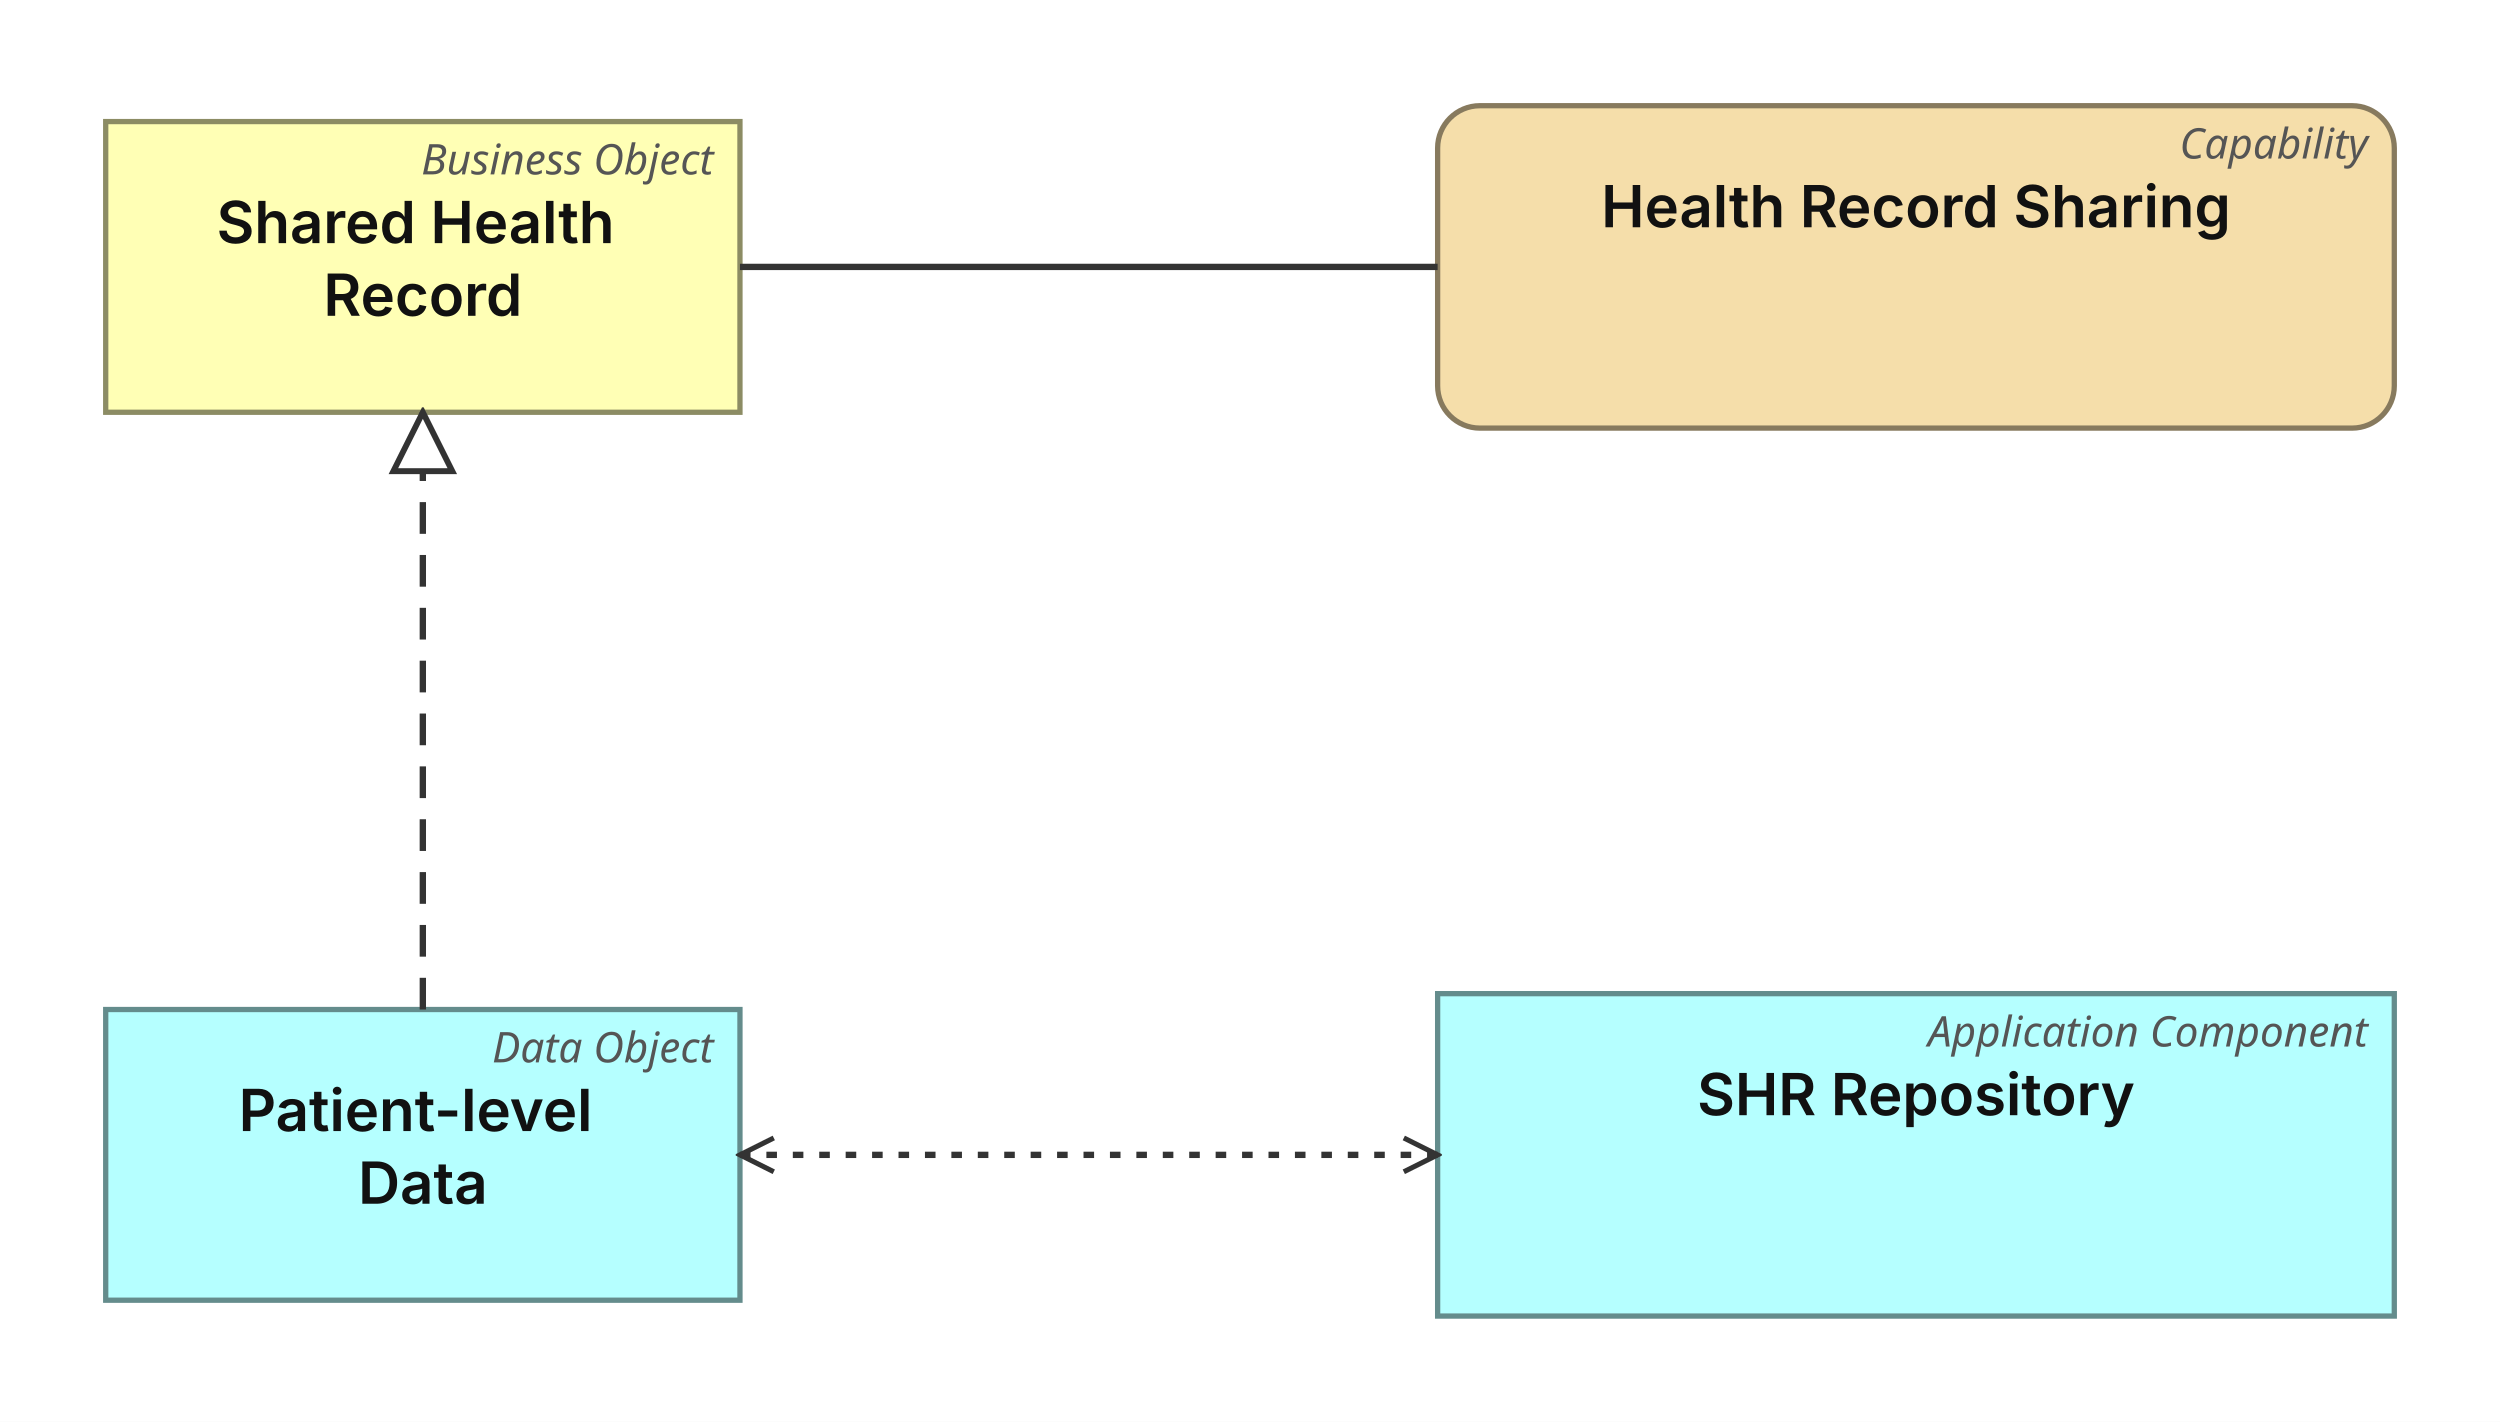
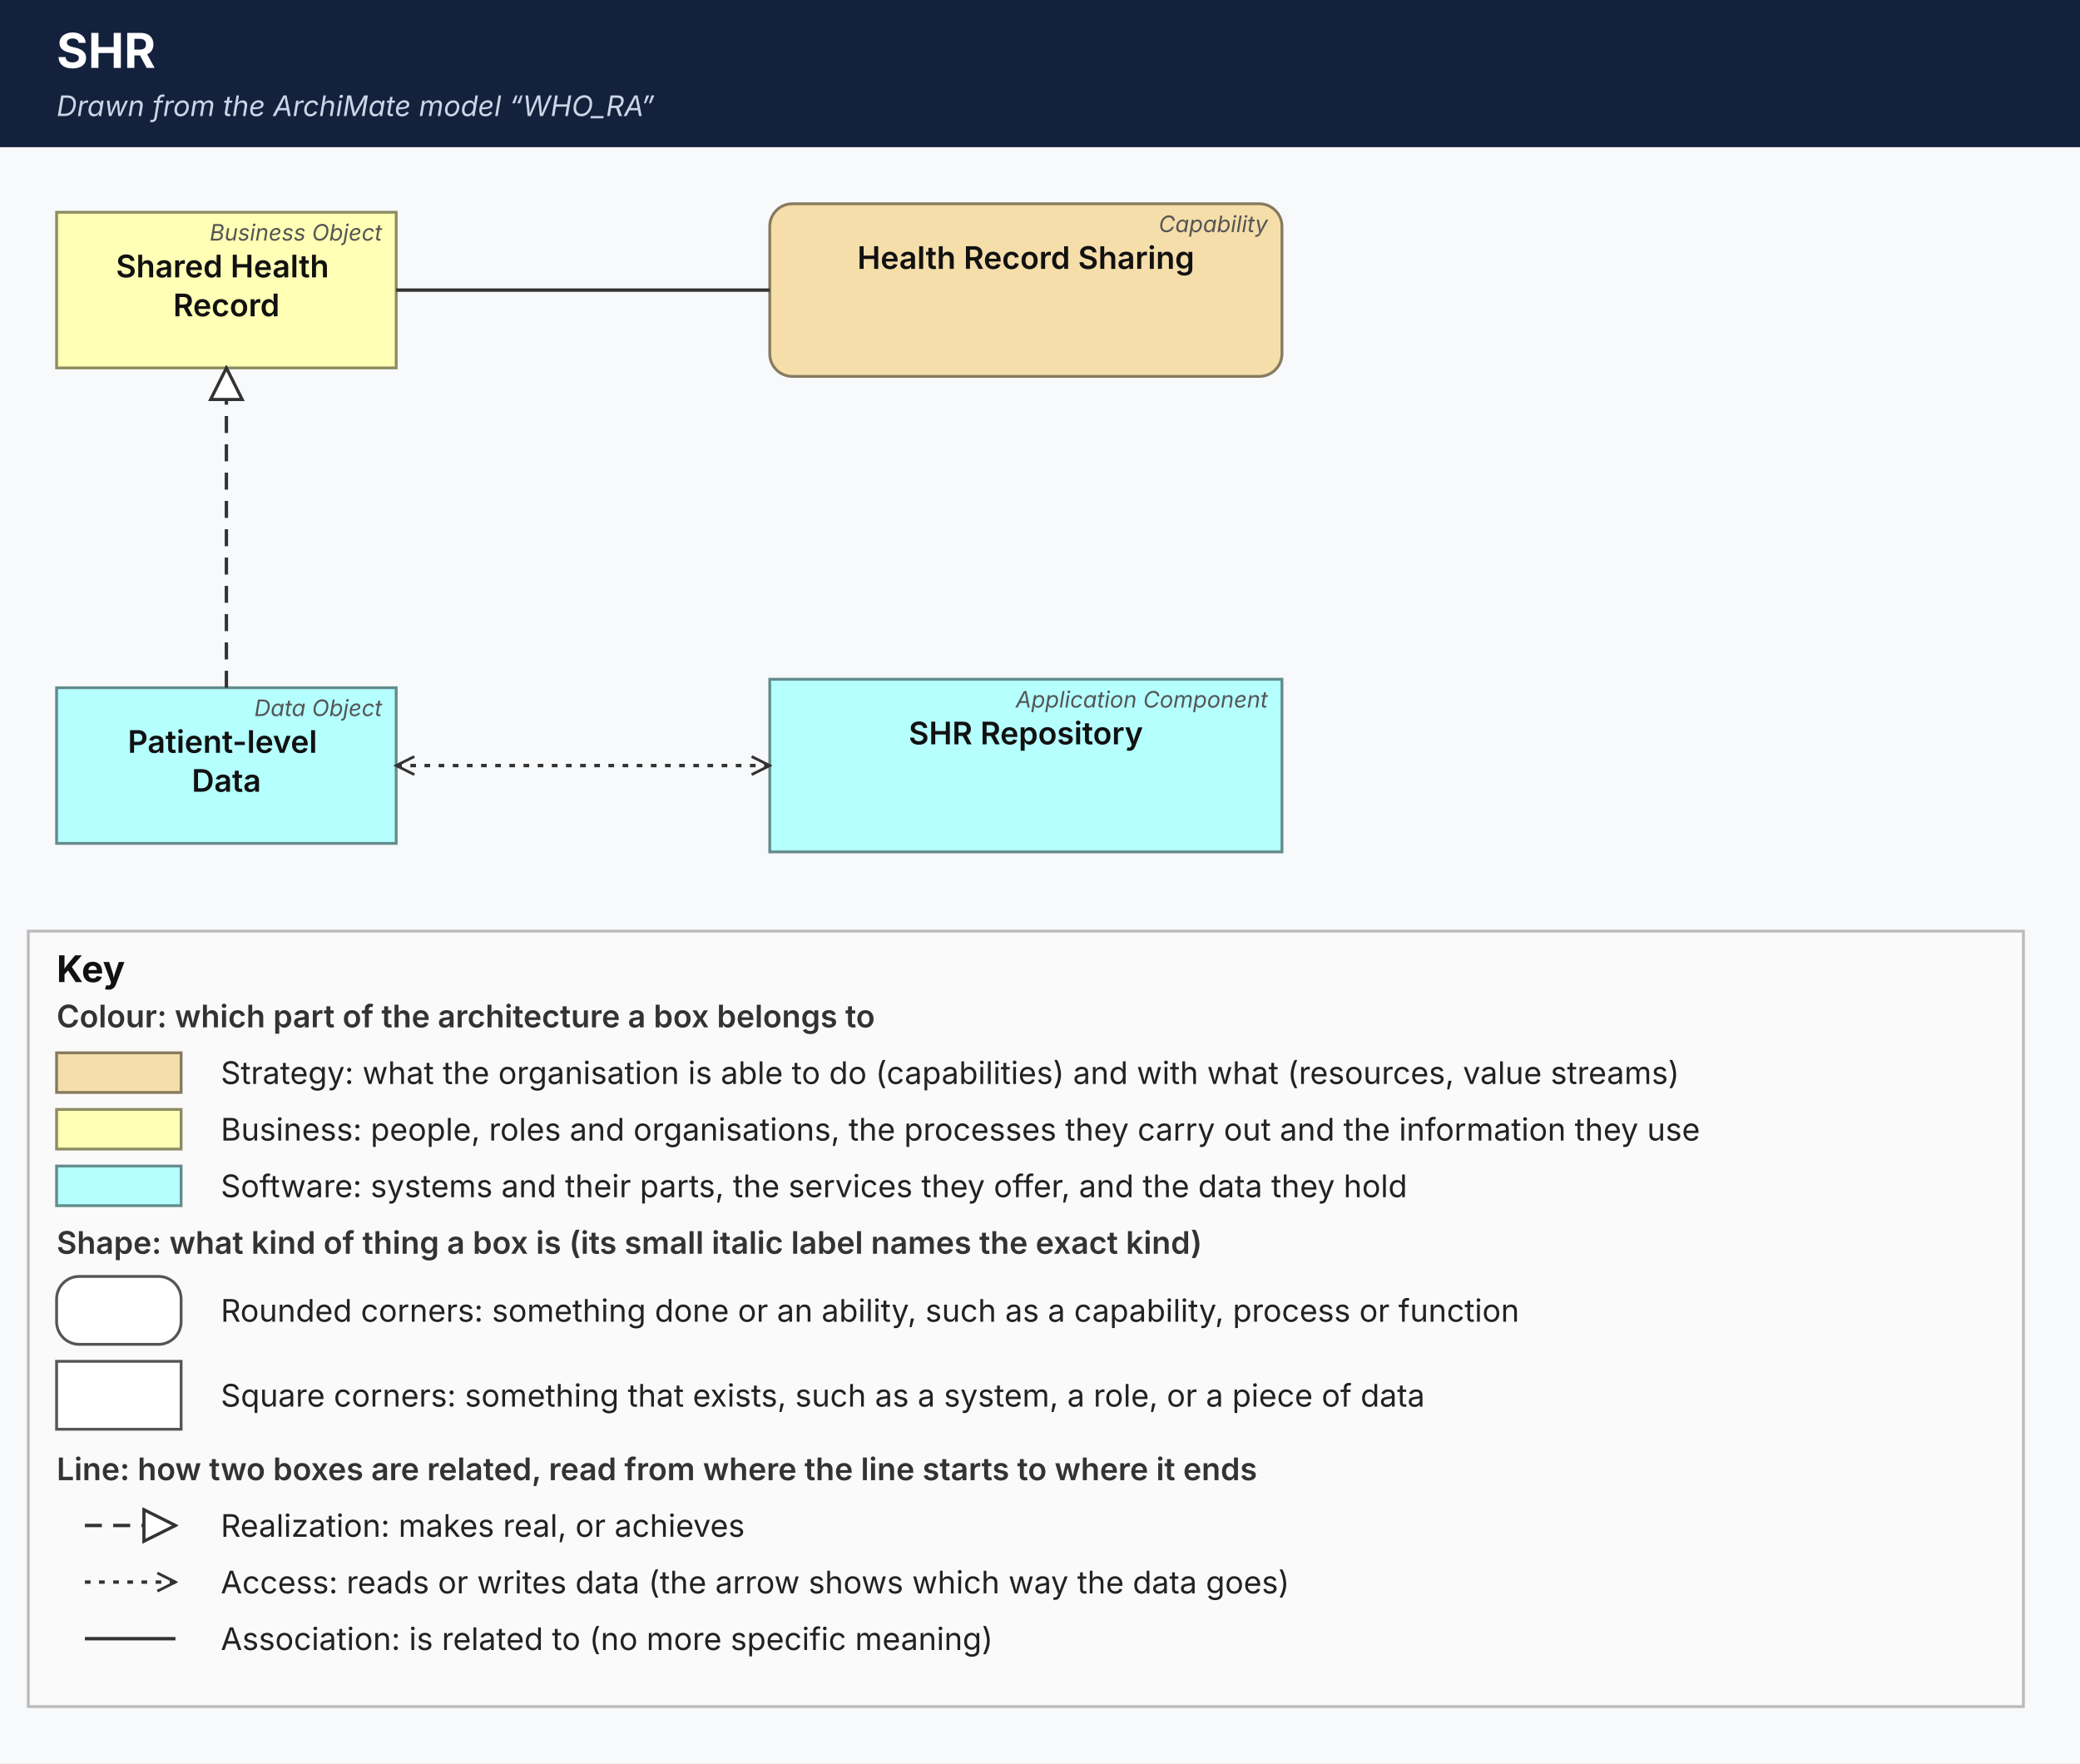
- <svg xmlns="http://www.w3.org/2000/svg" viewBox="604 184 473 269" width="473" height="269" role="img" aria-labelledby="av-title">
+ <svg xmlns="http://www.w3.org/2000/svg" viewBox="604 132 735 623" width="735" height="623" role="img" aria-labelledby="av-title">
  <style>
- .av-name{font:600 11px system-ui,-apple-system,"Segoe UI",sans-serif;fill:#111}
- .av-type{font:italic 8px system-ui,sans-serif;fill:#555}
- .av-group{font:600 11px system-ui,sans-serif;fill:#333}
- .av-note{font:10px system-ui,sans-serif;fill:#222}
- .av-rel{font:9px system-ui,sans-serif;fill:#333;paint-order:stroke;stroke:#fff;stroke-width:3px}
+ .av-name{font:600 11px Inter, "Segoe UI", system-ui, -apple-system, Helvetica, Arial, sans-serif;fill:#111}
+ .av-type{font:italic 8px Inter, "Segoe UI", system-ui, -apple-system, Helvetica, Arial, sans-serif;fill:#555}
+ .av-group{font:600 11px Inter, "Segoe UI", system-ui, -apple-system, Helvetica, Arial, sans-serif;fill:#333}
+ .av-note{font:10px Inter, "Segoe UI", system-ui, -apple-system, Helvetica, Arial, sans-serif;fill:#222}
+ .av-key{font:11px Inter, "Segoe UI", system-ui, -apple-system, Helvetica, Arial, sans-serif;fill:#222}
+ .av-keyh{font:600 11px Inter, "Segoe UI", system-ui, -apple-system, Helvetica, Arial, sans-serif;fill:#333}
+ .av-keyt{font:700 13px Inter, "Segoe UI", system-ui, -apple-system, Helvetica, Arial, sans-serif;fill:#111}
+ .av-rel{font:9px Inter, "Segoe UI", system-ui, -apple-system, Helvetica, Arial, sans-serif;fill:#333;paint-order:stroke;stroke:#fff;stroke-width:3px}
a:hover rect,a:hover polygon,a:focus rect,a:focus polygon{stroke:#06c;stroke-width:2.5}
</style>
  <defs>
    <marker id="arrow-open" viewBox="0 0 12 12" refX="11" refY="6" markerWidth="11" markerHeight="11" orient="auto-start-reverse" markerUnits="userSpaceOnUse">
      <path d="M1 1 L11 6 L1 11" fill="none" stroke="#333" stroke-width="1.3" />
    </marker>
    <marker id="arrow-filled" viewBox="0 0 12 12" refX="11" refY="6" markerWidth="11" markerHeight="11" orient="auto-start-reverse" markerUnits="userSpaceOnUse">
      <path d="M1 1 L11 6 L1 11 Z" fill="#333" />
    </marker>
    <marker id="arrow-small" viewBox="0 0 10 10" refX="9" refY="5" markerWidth="8" markerHeight="8" orient="auto-start-reverse" markerUnits="userSpaceOnUse">
      <path d="M1 1 L9 5 L1 9" fill="none" stroke="#333" stroke-width="1.2" />
    </marker>
    <marker id="triangle-hollow" viewBox="0 0 14 14" refX="13" refY="7" markerWidth="13" markerHeight="13" orient="auto-start-reverse" markerUnits="userSpaceOnUse">
      <path d="M1 1 L13 7 L1 13 Z" fill="#fff" stroke="#333" stroke-width="1.2" />
    </marker>
    <marker id="diamond-filled" viewBox="0 0 16 10" refX="1" refY="5" markerWidth="16" markerHeight="10" orient="auto-start-reverse" markerUnits="userSpaceOnUse">
      <path d="M1 5 L8 1 L15 5 L8 9 Z" fill="#333" />
    </marker>
    <marker id="diamond-hollow" viewBox="0 0 16 10" refX="1" refY="5" markerWidth="16" markerHeight="10" orient="auto-start-reverse" markerUnits="userSpaceOnUse">
      <path d="M1 5 L8 1 L15 5 L8 9 Z" fill="#fff" stroke="#333" stroke-width="1.2" />
    </marker>
    <marker id="dot" viewBox="0 0 8 8" refX="4" refY="4" markerWidth="7" markerHeight="7" orient="auto" markerUnits="userSpaceOnUse">
      <circle cx="4" cy="4" r="3.2" fill="#333" />
    </marker>
    <pattern id="missing" width="8" height="8" patternUnits="userSpaceOnUse" patternTransform="rotate(45)">
      <rect width="8" height="8" fill="#fff" />
      <line x1="0" y1="0" x2="0" y2="8" stroke="#d33" stroke-width="2" />
    </pattern>
  </defs>
-   <rect x="604" y="184" width="473" height="269" fill="#fff" />
-   <a href="../../../en/dpi-h-ra/archimate/0.2.0/elements/id-4a08b39b55a6469098a89697af71daae/" target="_top">
+   <rect x="604" y="132" width="735" height="623" fill="#f8f9fb" />
+   <rect x="604" y="132" width="735" height="52" fill="#14213d" />
+   <text x="624" y="156" style="font:700 17px Inter, &quot;Segoe UI&quot;, system-ui, -apple-system, Helvetica, Arial, sans-serif;fill:#fff">SHR</text>
+   <text x="624" y="173" style="font:italic 10px Inter, &quot;Segoe UI&quot;, system-ui, -apple-system, Helvetica, Arial, sans-serif;fill:#c9d6e6">Drawn from the ArchiMate model “WHO_RA”</text>
+   <a href="../../../en/dpi-h-ra/archimate/0.2.0/elements/health-record-sharing/" target="_top">
    <rect x="876" y="204" width="181" height="61" rx="8" fill="#f5deaa" stroke="#877a5e" stroke-width="1" />
    <text class="av-type" x="1052" y="214" text-anchor="end">Capability</text>
    <text class="av-name" x="966.5" y="227" text-anchor="middle">
      <tspan x="966.5" dy="0">Health Record Sharing</tspan>
    </text>
  </a>
-   <a href="../../../en/dpi-h-ra/archimate/0.2.0/elements/id-0e6d89398fff4f20994a31b4de58e7d7/" target="_top">
+   <a href="../../../en/dpi-h-ra/archimate/0.2.0/elements/shr-repository/" target="_top">
    <rect x="876" y="372" width="181" height="61" fill="#b5ffff" stroke="#648c8c" stroke-width="1" />
    <text class="av-type" x="1052" y="382" text-anchor="end">Application Component</text>
    <text class="av-name" x="966.5" y="395" text-anchor="middle">
      <tspan x="966.5" dy="0">SHR Repository</tspan>
    </text>
  </a>
-   <a href="../../../en/dpi-h-ra/archimate/0.2.0/elements/id-f180ad44b2e94e2a9ee8523ffc900264/" target="_top">
+   <a href="../../../en/dpi-h-ra/archimate/0.2.0/elements/shared-health-record/" target="_top">
    <rect x="624" y="207" width="120" height="55" fill="#ffffb5" stroke="#8c8c64" stroke-width="1" />
    <text class="av-type" x="739" y="217" text-anchor="end">Business Object</text>
    <text class="av-name" x="684" y="230" text-anchor="middle">
      <tspan x="684" dy="0">Shared Health</tspan>
      <tspan x="684" dy="13.75">Record</tspan>
    </text>
  </a>
-   <a href="../../../en/dpi-h-ra/archimate/0.2.0/elements/id-71b2e11df2e348a2b9f8eee36c8e5292/" target="_top">
+   <a href="../../../en/dpi-h-ra/archimate/0.2.0/elements/patient-level-data/" target="_top">
    <rect x="624" y="375" width="120" height="55" fill="#b5ffff" stroke="#648c8c" stroke-width="1" />
    <text class="av-type" x="739" y="385" text-anchor="end">Data Object</text>
    <text class="av-name" x="684" y="398" text-anchor="middle">
      <tspan x="684" dy="0">Patient-level</tspan>
      <tspan x="684" dy="13.75">Data</tspan>
    </text>
  </a>
  <a href="../../../en/dpi-h-ra/archimate/0.2.0/relationships/id-630218b7f082443b859a0f0e73f6f2e6/" target="_top">
    <path d="M876 234.5 L744 234.5" fill="none" stroke="#333" stroke-width="1.2" />
    <path d="M876 234.5 L744 234.5" fill="none" stroke="transparent" stroke-width="8" />
  </a>
  <a href="../../../en/dpi-h-ra/archimate/0.2.0/relationships/id-36c426f94fdb4cacbcf583f6896d4232/" target="_top">
    <path d="M876 402.5 L744 402.5" fill="none" stroke="#333" stroke-width="1.2" stroke-dasharray="2 3" marker-start="url(#arrow-small)" marker-end="url(#arrow-small)" />
    <path d="M876 402.5 L744 402.5" fill="none" stroke="transparent" stroke-width="8" />
  </a>
  <a href="../../../en/dpi-h-ra/archimate/0.2.0/relationships/id-55a406f19194493581dcdeabec43826a/" target="_top">
    <path d="M684 375 L684 262" fill="none" stroke="#333" stroke-width="1.2" stroke-dasharray="6 4" marker-end="url(#triangle-hollow)" />
    <path d="M684 375 L684 262" fill="none" stroke="transparent" stroke-width="8" />
  </a>
+   <g class="av-legend">
+     <rect x="614" y="461" width="705" height="274" fill="#fafafa" stroke="#bbb" />
+     <text class="av-keyt" x="624" y="479">Key</text>
+     <text class="av-keyh" x="624" y="495">Colour: which part of the architecture a box belongs to</text>
+     <rect x="624" y="504" width="44" height="14" fill="#f5deaa" stroke="#877a5e" />
+     <text class="av-key" x="682" y="515">Strategy: what the organisation is able to do (capabilities) and with what (resources, value streams)</text>
+     <rect x="624" y="524" width="44" height="14" fill="#ffffb5" stroke="#8c8c64" />
+     <text class="av-key" x="682" y="535">Business: people, roles and organisations, the processes they carry out and the information they use</text>
+     <rect x="624" y="544" width="44" height="14" fill="#b5ffff" stroke="#648c8c" />
+     <text class="av-key" x="682" y="555">Software: systems and their parts, the services they offer, and the data they hold</text>
+     <text class="av-keyh" x="624" y="575">Shape: what kind of thing a box is (its small italic label names the exact kind)</text>
+     <rect x="624" y="583" width="44" height="24" rx="8" fill="#fff" stroke="#555" />
+     <text class="av-key" x="682" y="599">Rounded corners: something done or an ability, such as a capability, process or function</text>
+     <rect x="624" y="613" width="44" height="24" fill="#fff" stroke="#555" />
+     <text class="av-key" x="682" y="629">Square corners: something that exists, such as a system, a role, or a piece of data</text>
+     <text class="av-keyh" x="624" y="655">Line: how two boxes are related, read from where the line starts to where it ends</text>
+     <path d="M634 671 L666 671" fill="none" stroke="#333" stroke-width="1.2" stroke-dasharray="6 4" marker-end="url(#triangle-hollow)" />
+     <text class="av-key" x="682" y="675">Realization: makes real, or achieves</text>
+     <path d="M634 691 L666 691" fill="none" stroke="#333" stroke-width="1.2" stroke-dasharray="2 3" marker-end="url(#arrow-small)" />
+     <text class="av-key" x="682" y="695">Access: reads or writes data (the arrow shows which way the data goes)</text>
+     <path d="M634 711 L666 711" fill="none" stroke="#333" stroke-width="1.2" />
+     <text class="av-key" x="682" y="715">Association: is related to (no more specific meaning)</text>
+   </g>
</svg>
